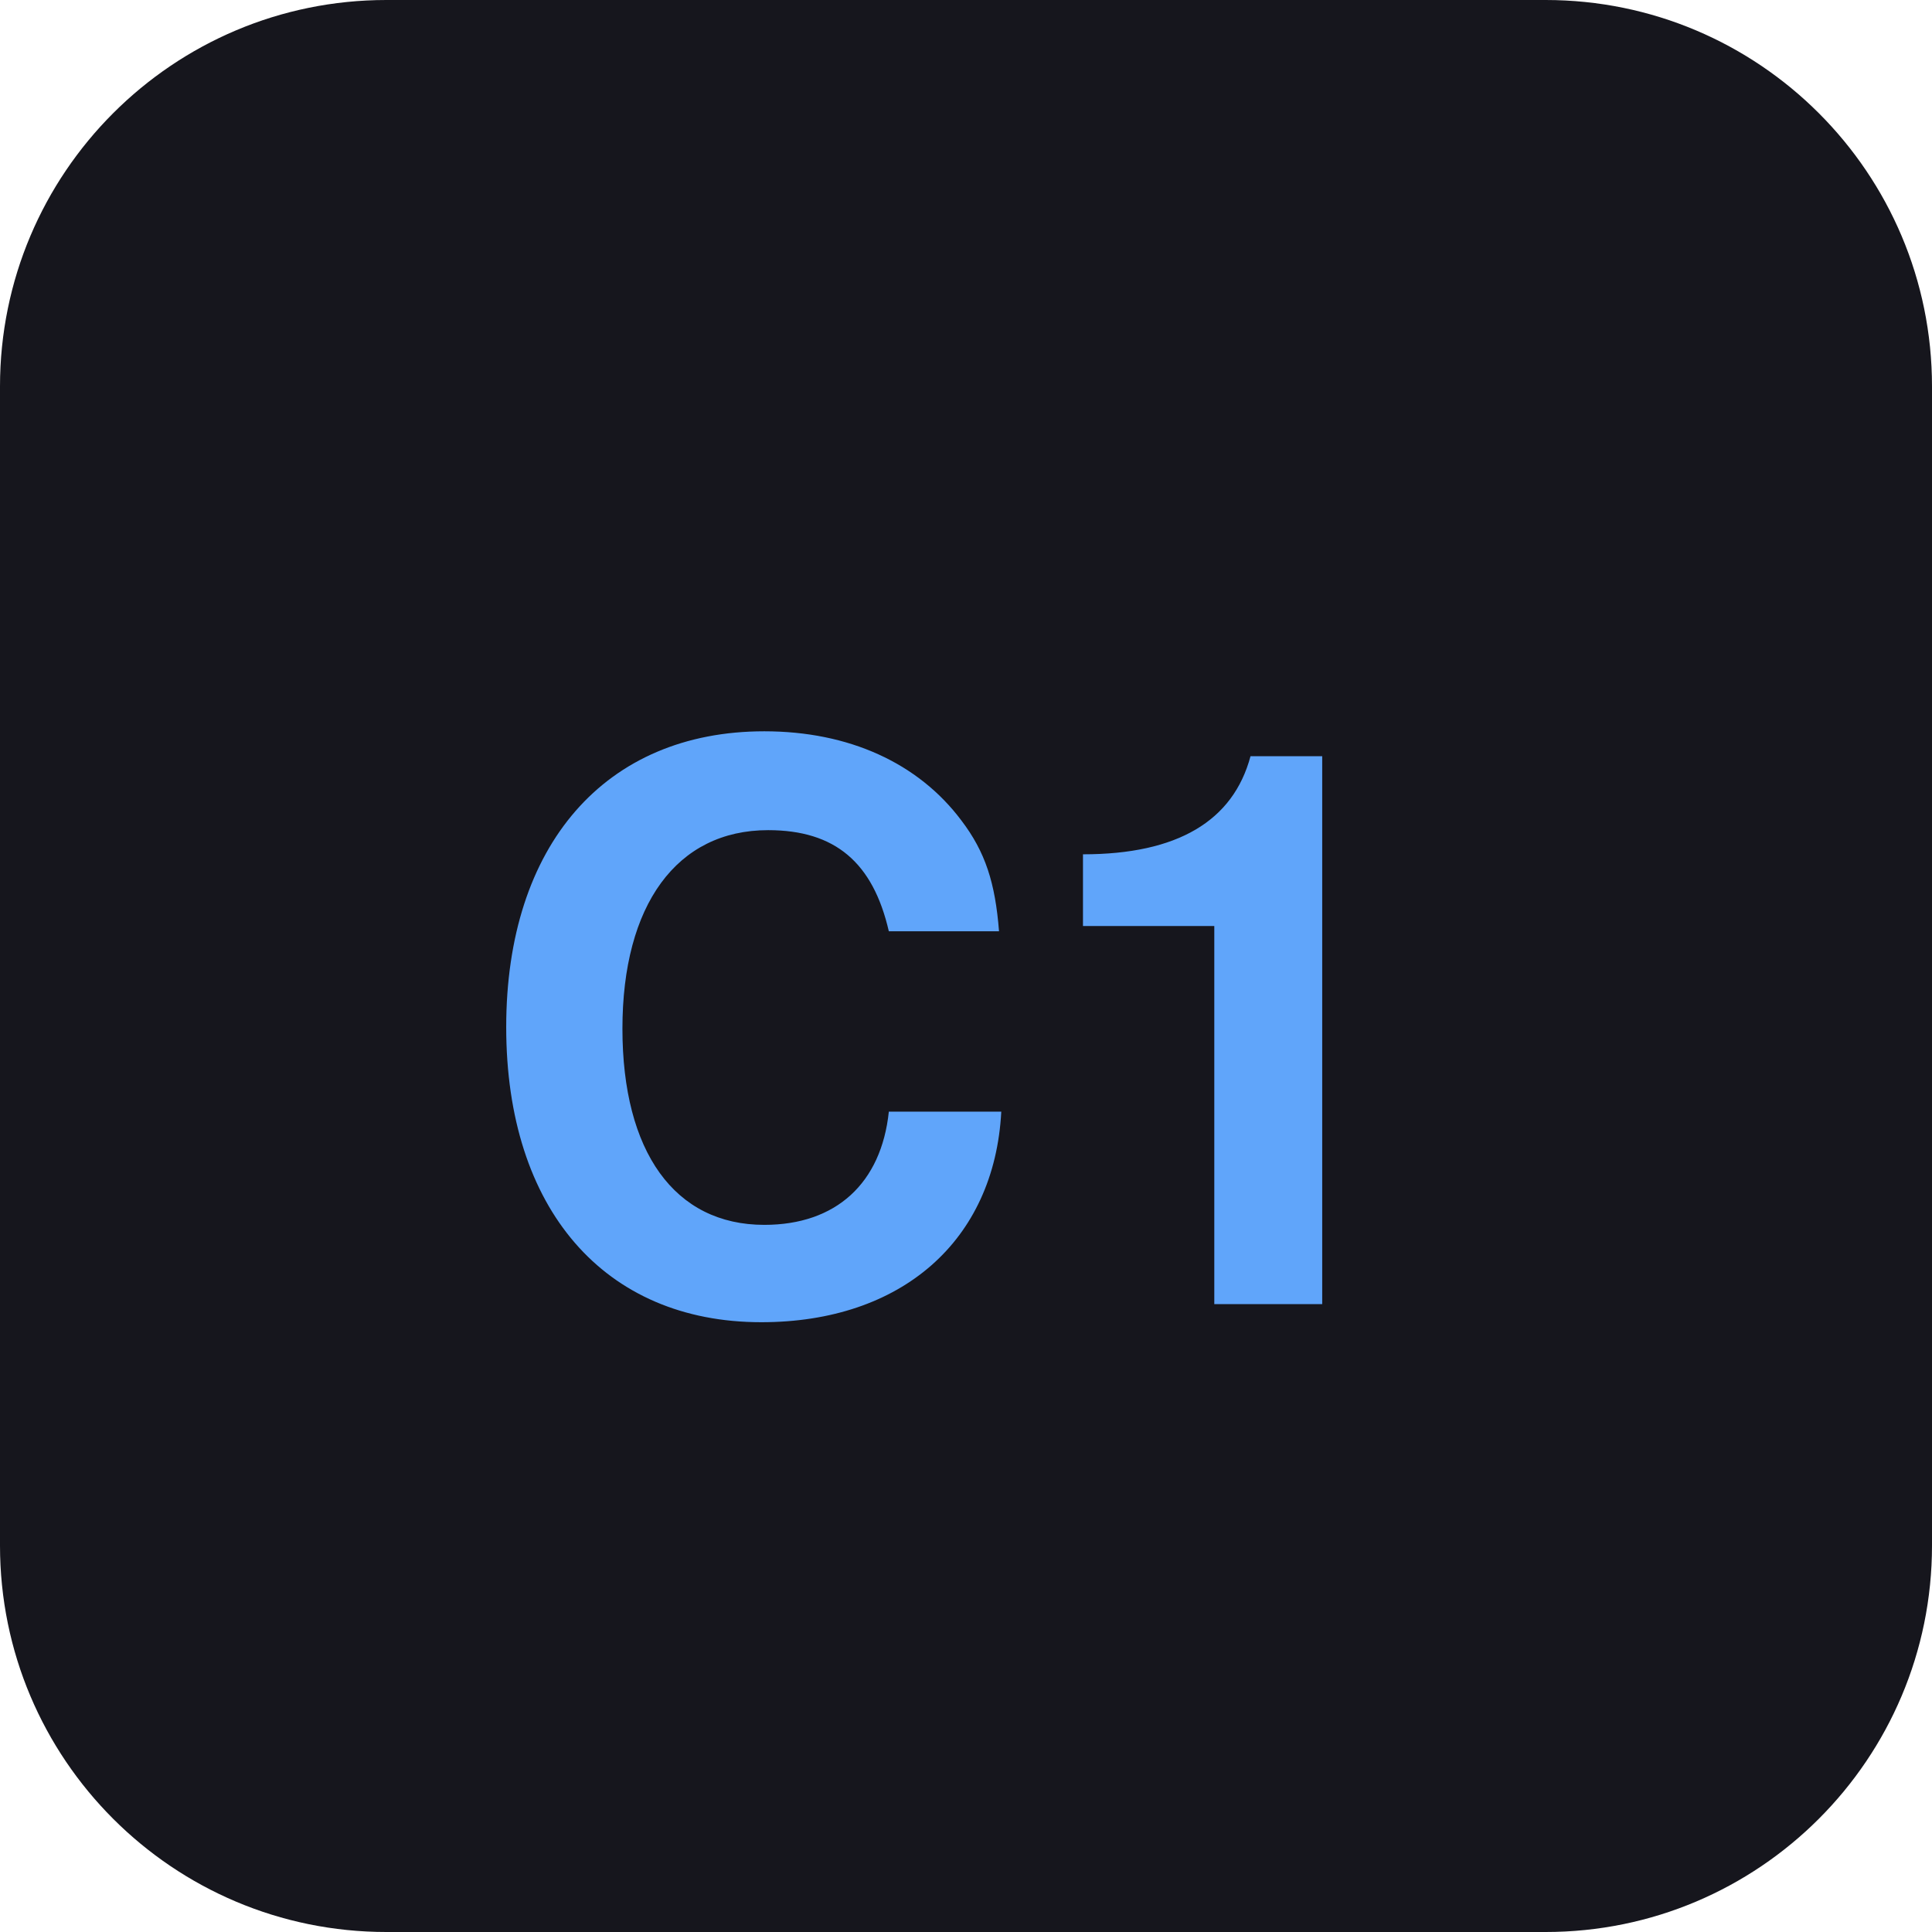
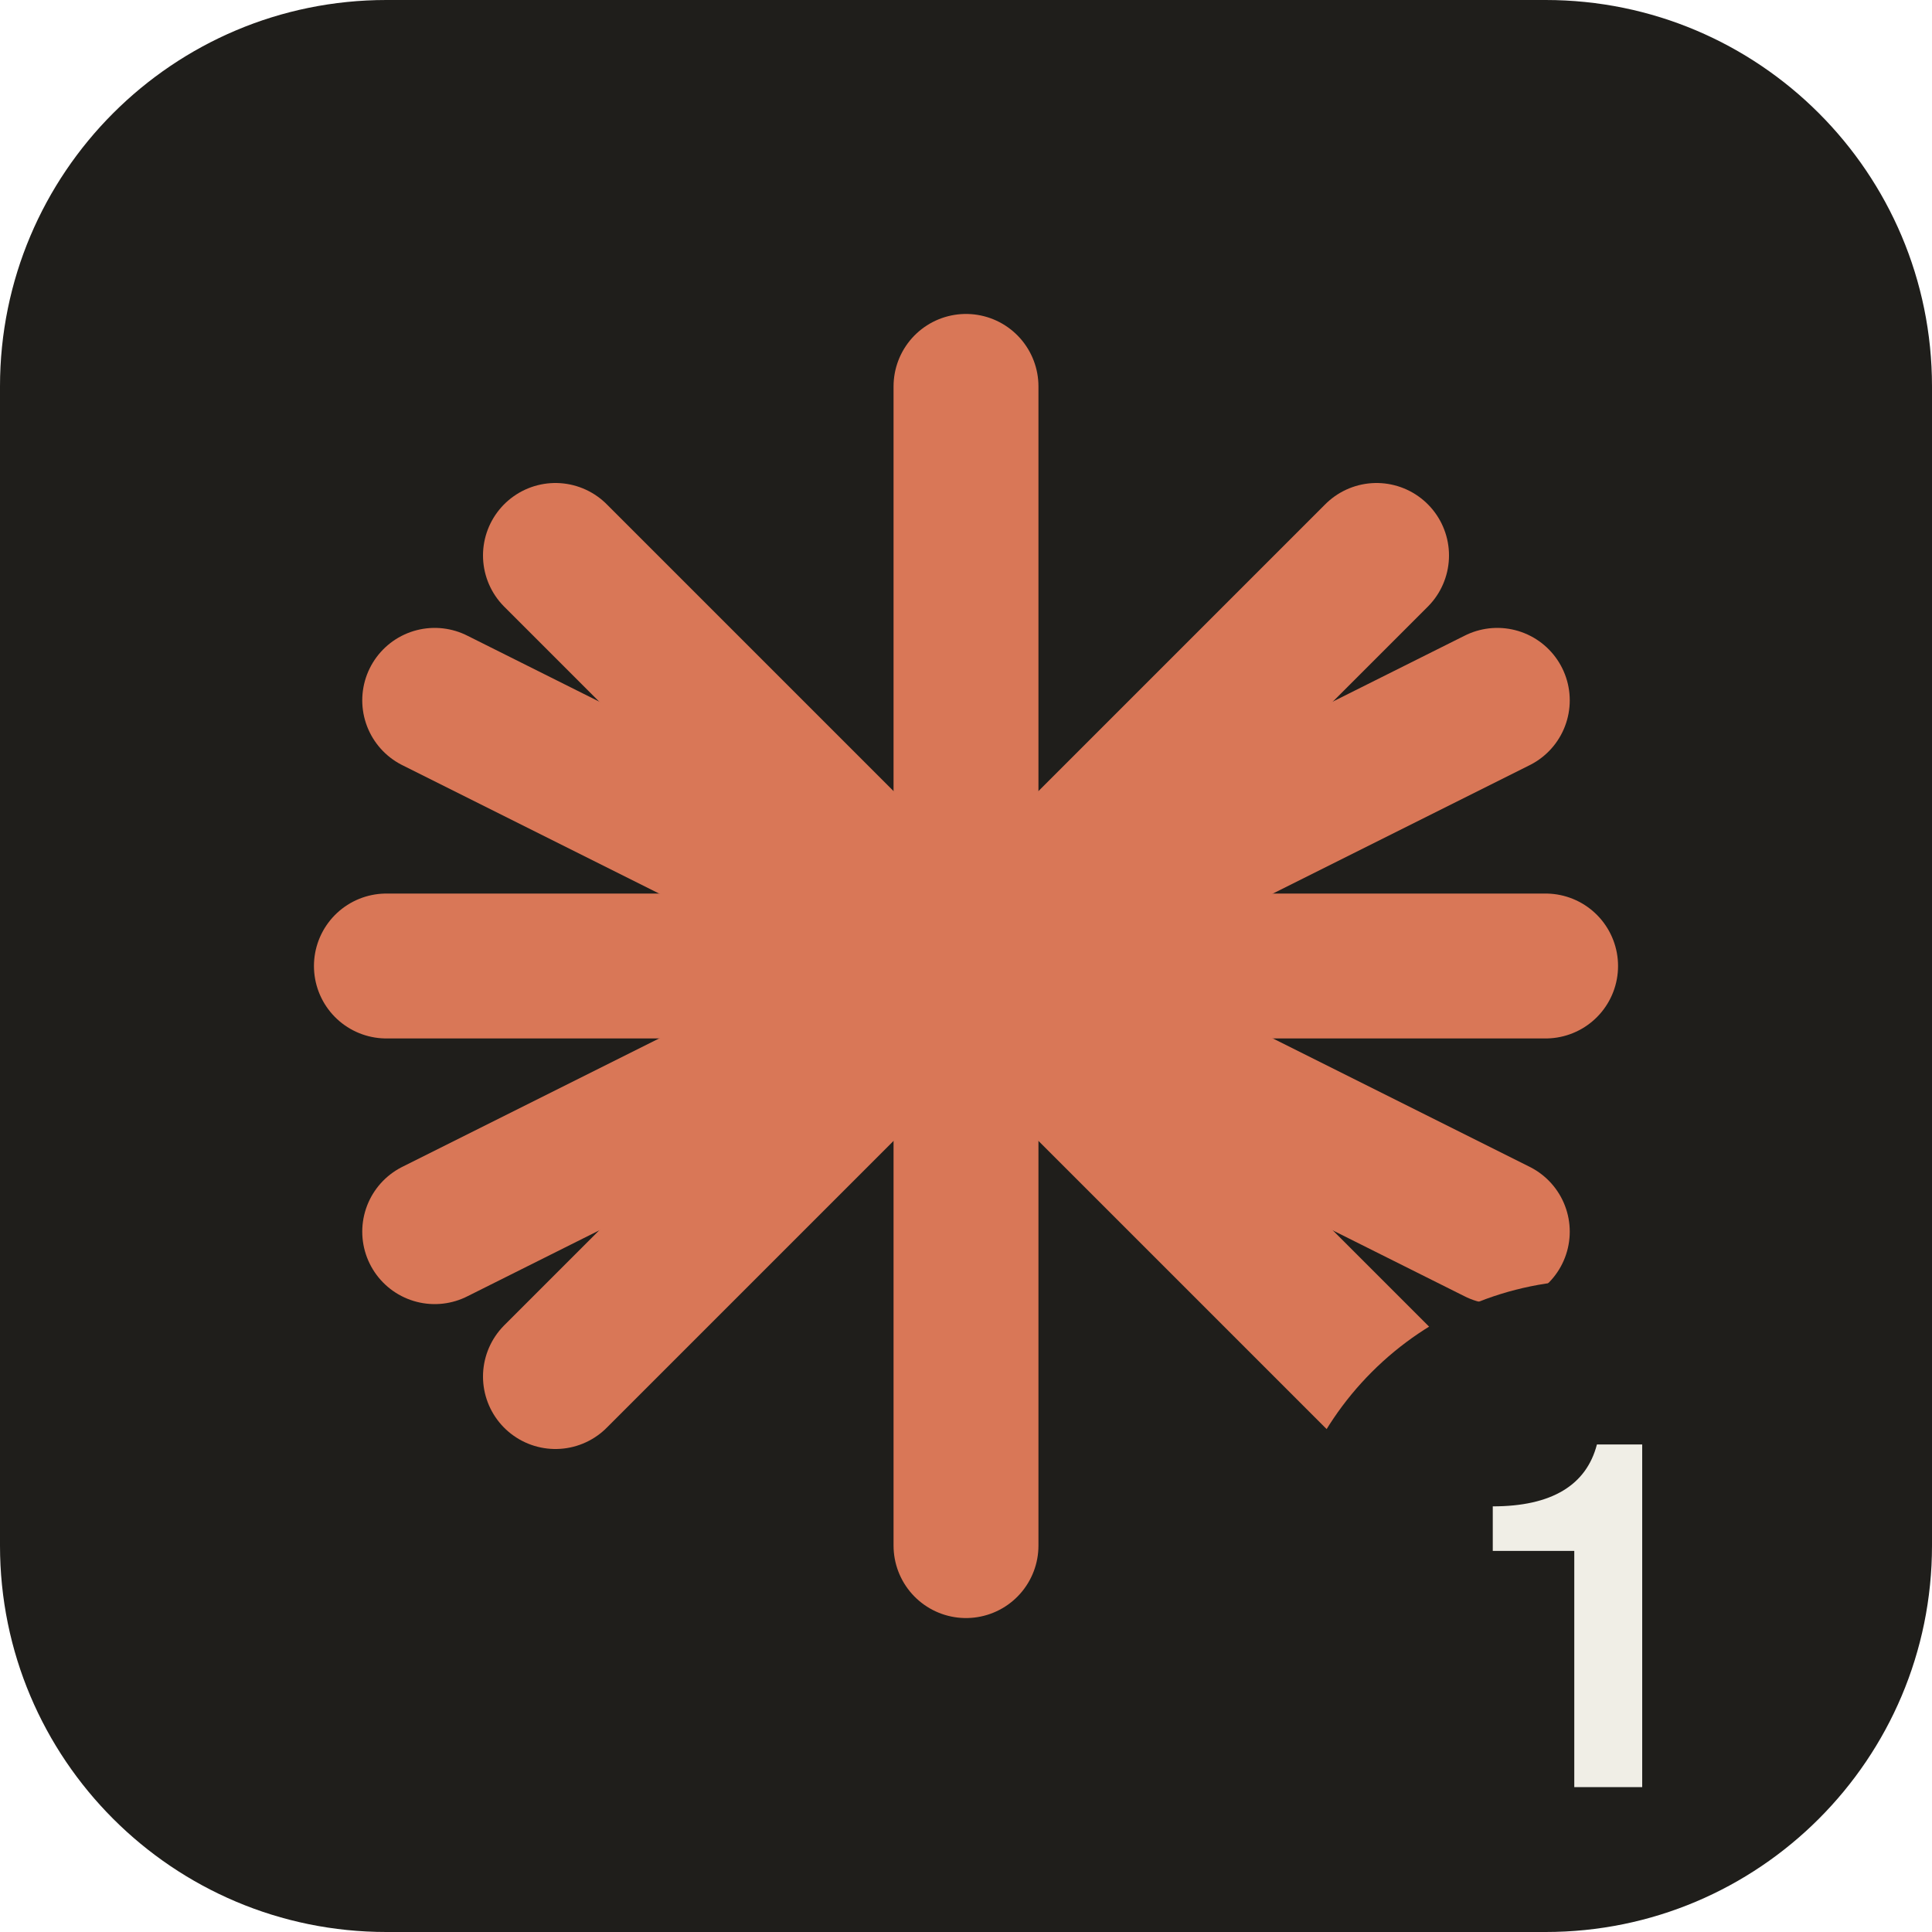
<svg xmlns="http://www.w3.org/2000/svg" width="40" height="40" viewBox="0 0 40 40">
-   <rect width="40" height="40" rx="8" fill="#16161d" />
-   <text x="20" y="27" text-anchor="middle" font-family="Helvetica" font-size="16" font-weight="700" fill="#60a5fa">C1</text>
+   <rect width="40" height="40" rx="8" fill="#1F1E1B" />
+   <g stroke-width="3">
+     <g stroke="#D97757" stroke-linecap="round">
+       <line x1="20" y1="8" x2="20" y2="32" />
+       <line x1="8" y1="20" x2="32" y2="20" />
+       <line x1="11.5" y1="11.5" x2="28.5" y2="28.5" />
+       <line x1="28.5" y1="11.5" x2="11.5" y2="28.5" />
+       <line x1="9" y1="14.5" x2="31" y2="25.5" />
+       <line x1="9" y1="25.5" x2="31" y2="14.5" />
+     </g>
+   </g>
+   <circle cx="33" cy="33" r="6.5" fill="#1F1E1B" />
+   <text x="33" y="37" text-anchor="middle" font-family="Helvetica" font-size="10" font-weight="700" fill="#F0EEE6">1</text>
</svg>
